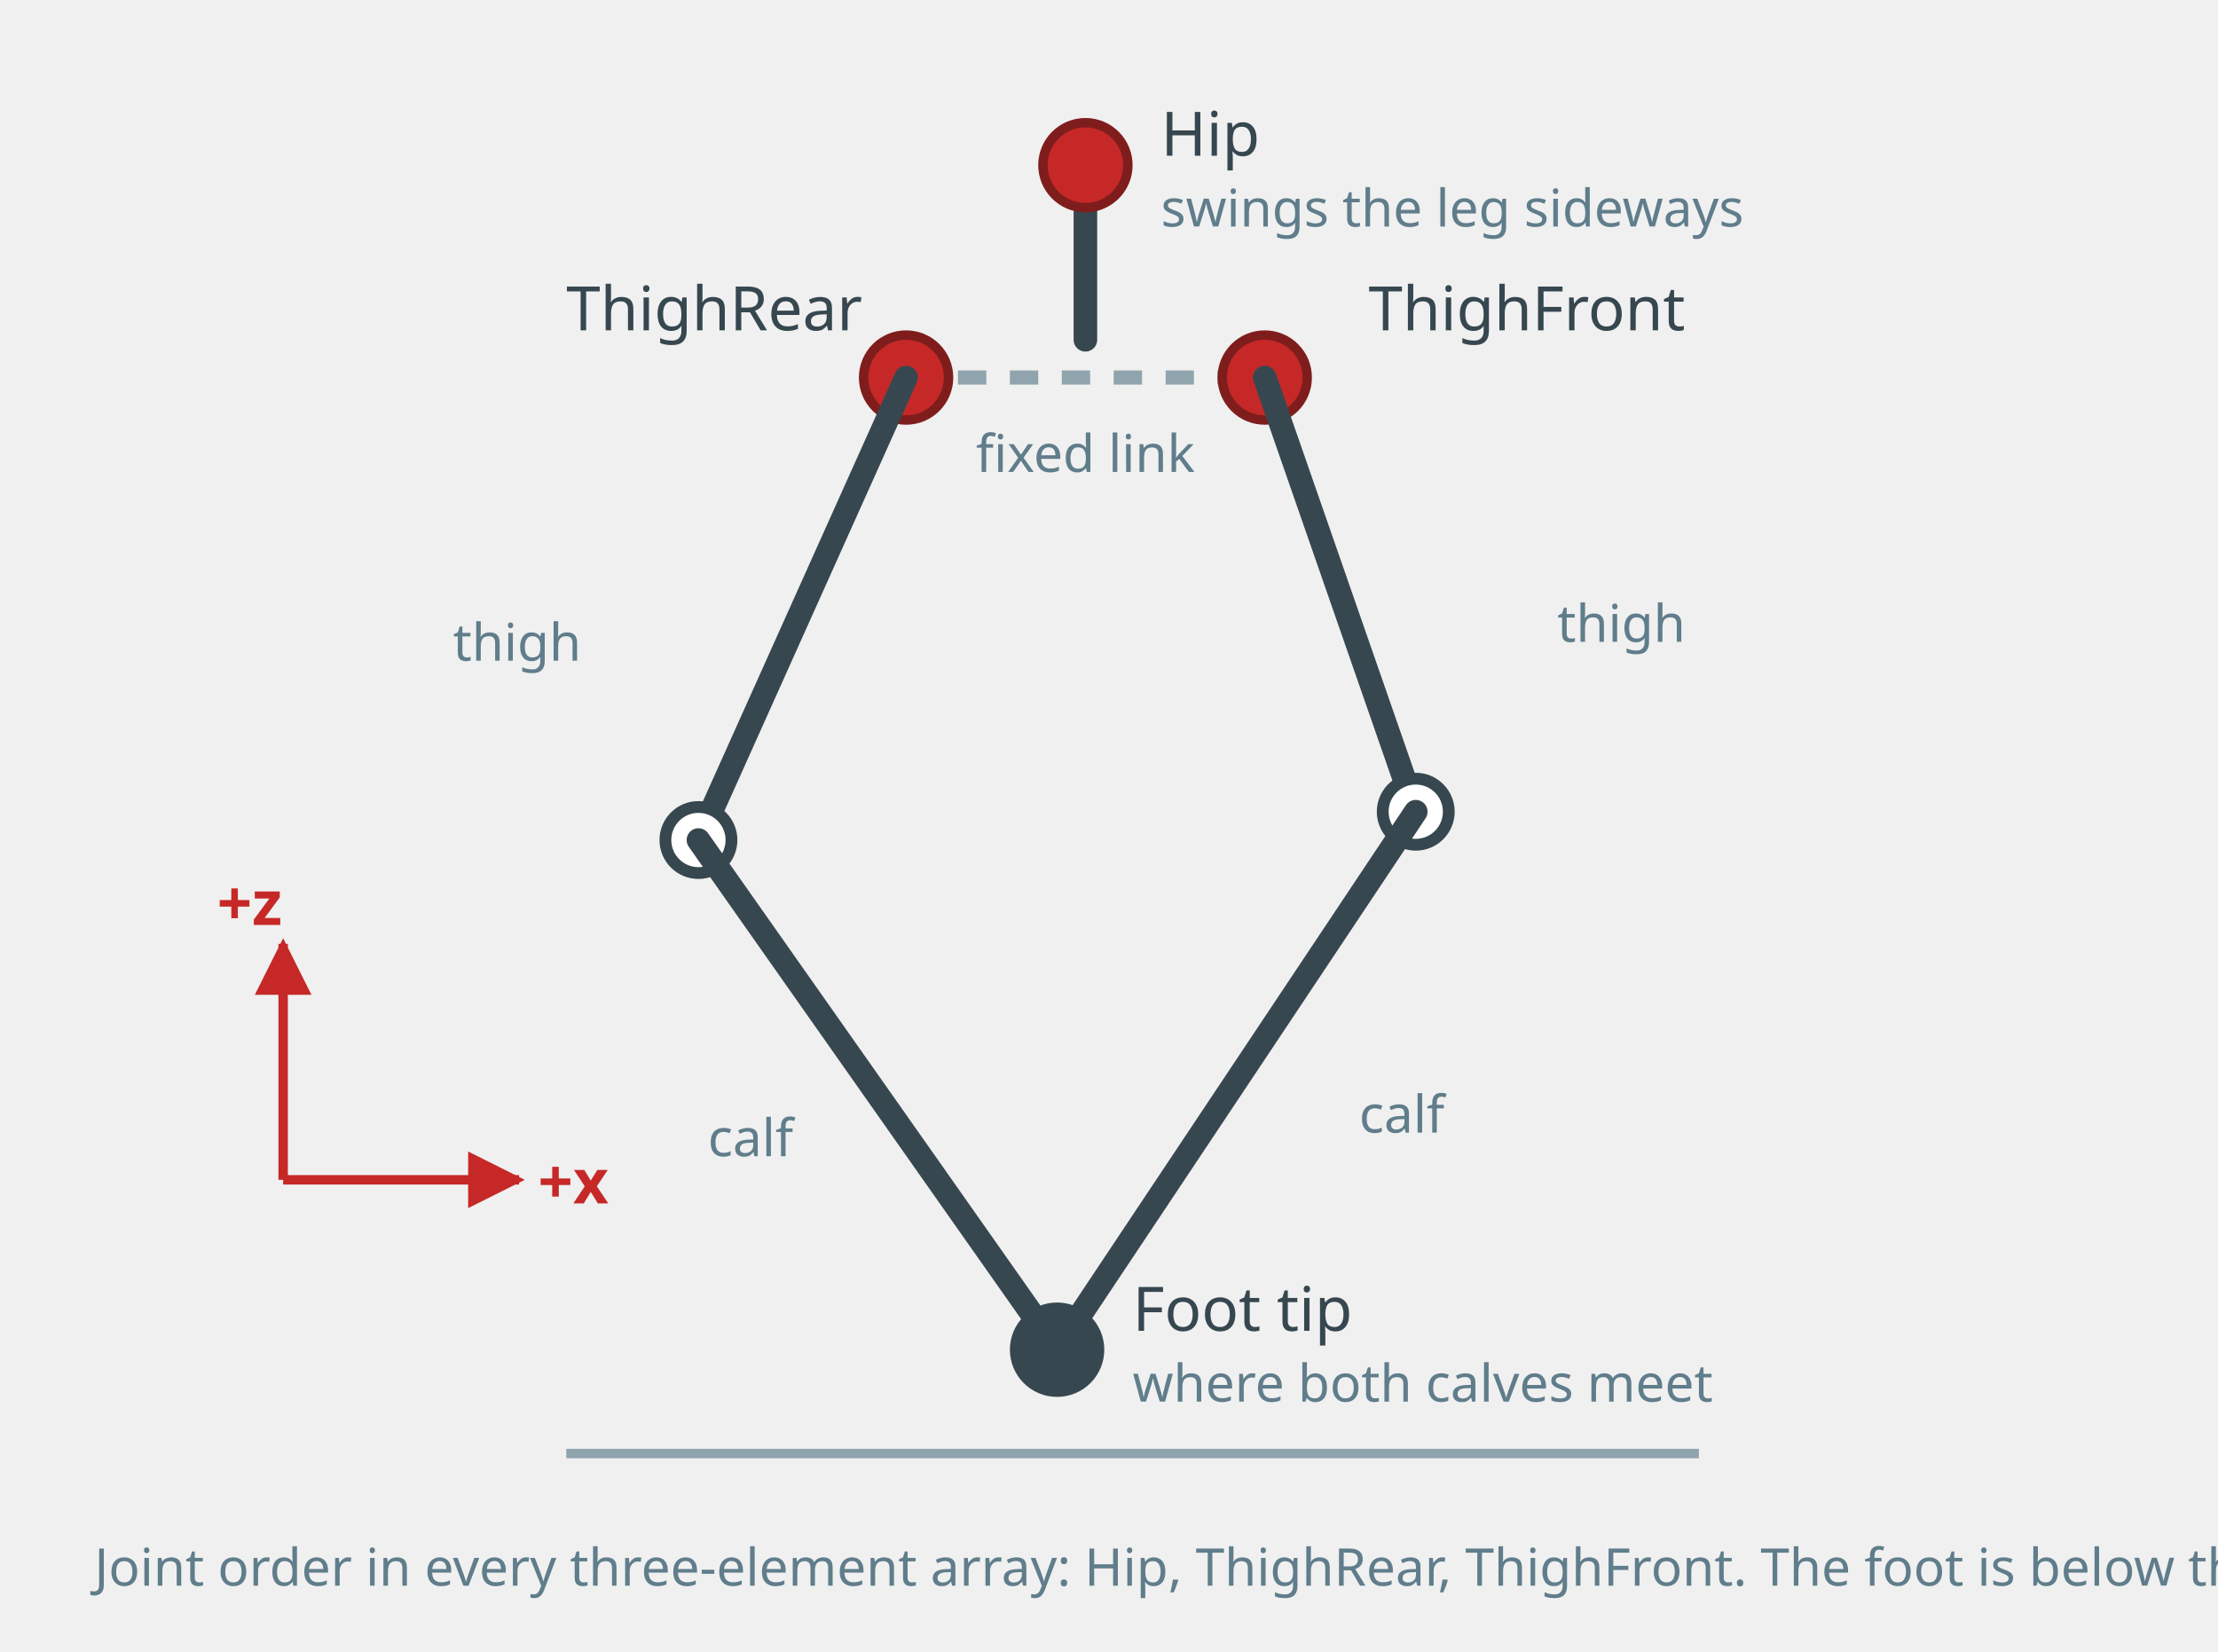
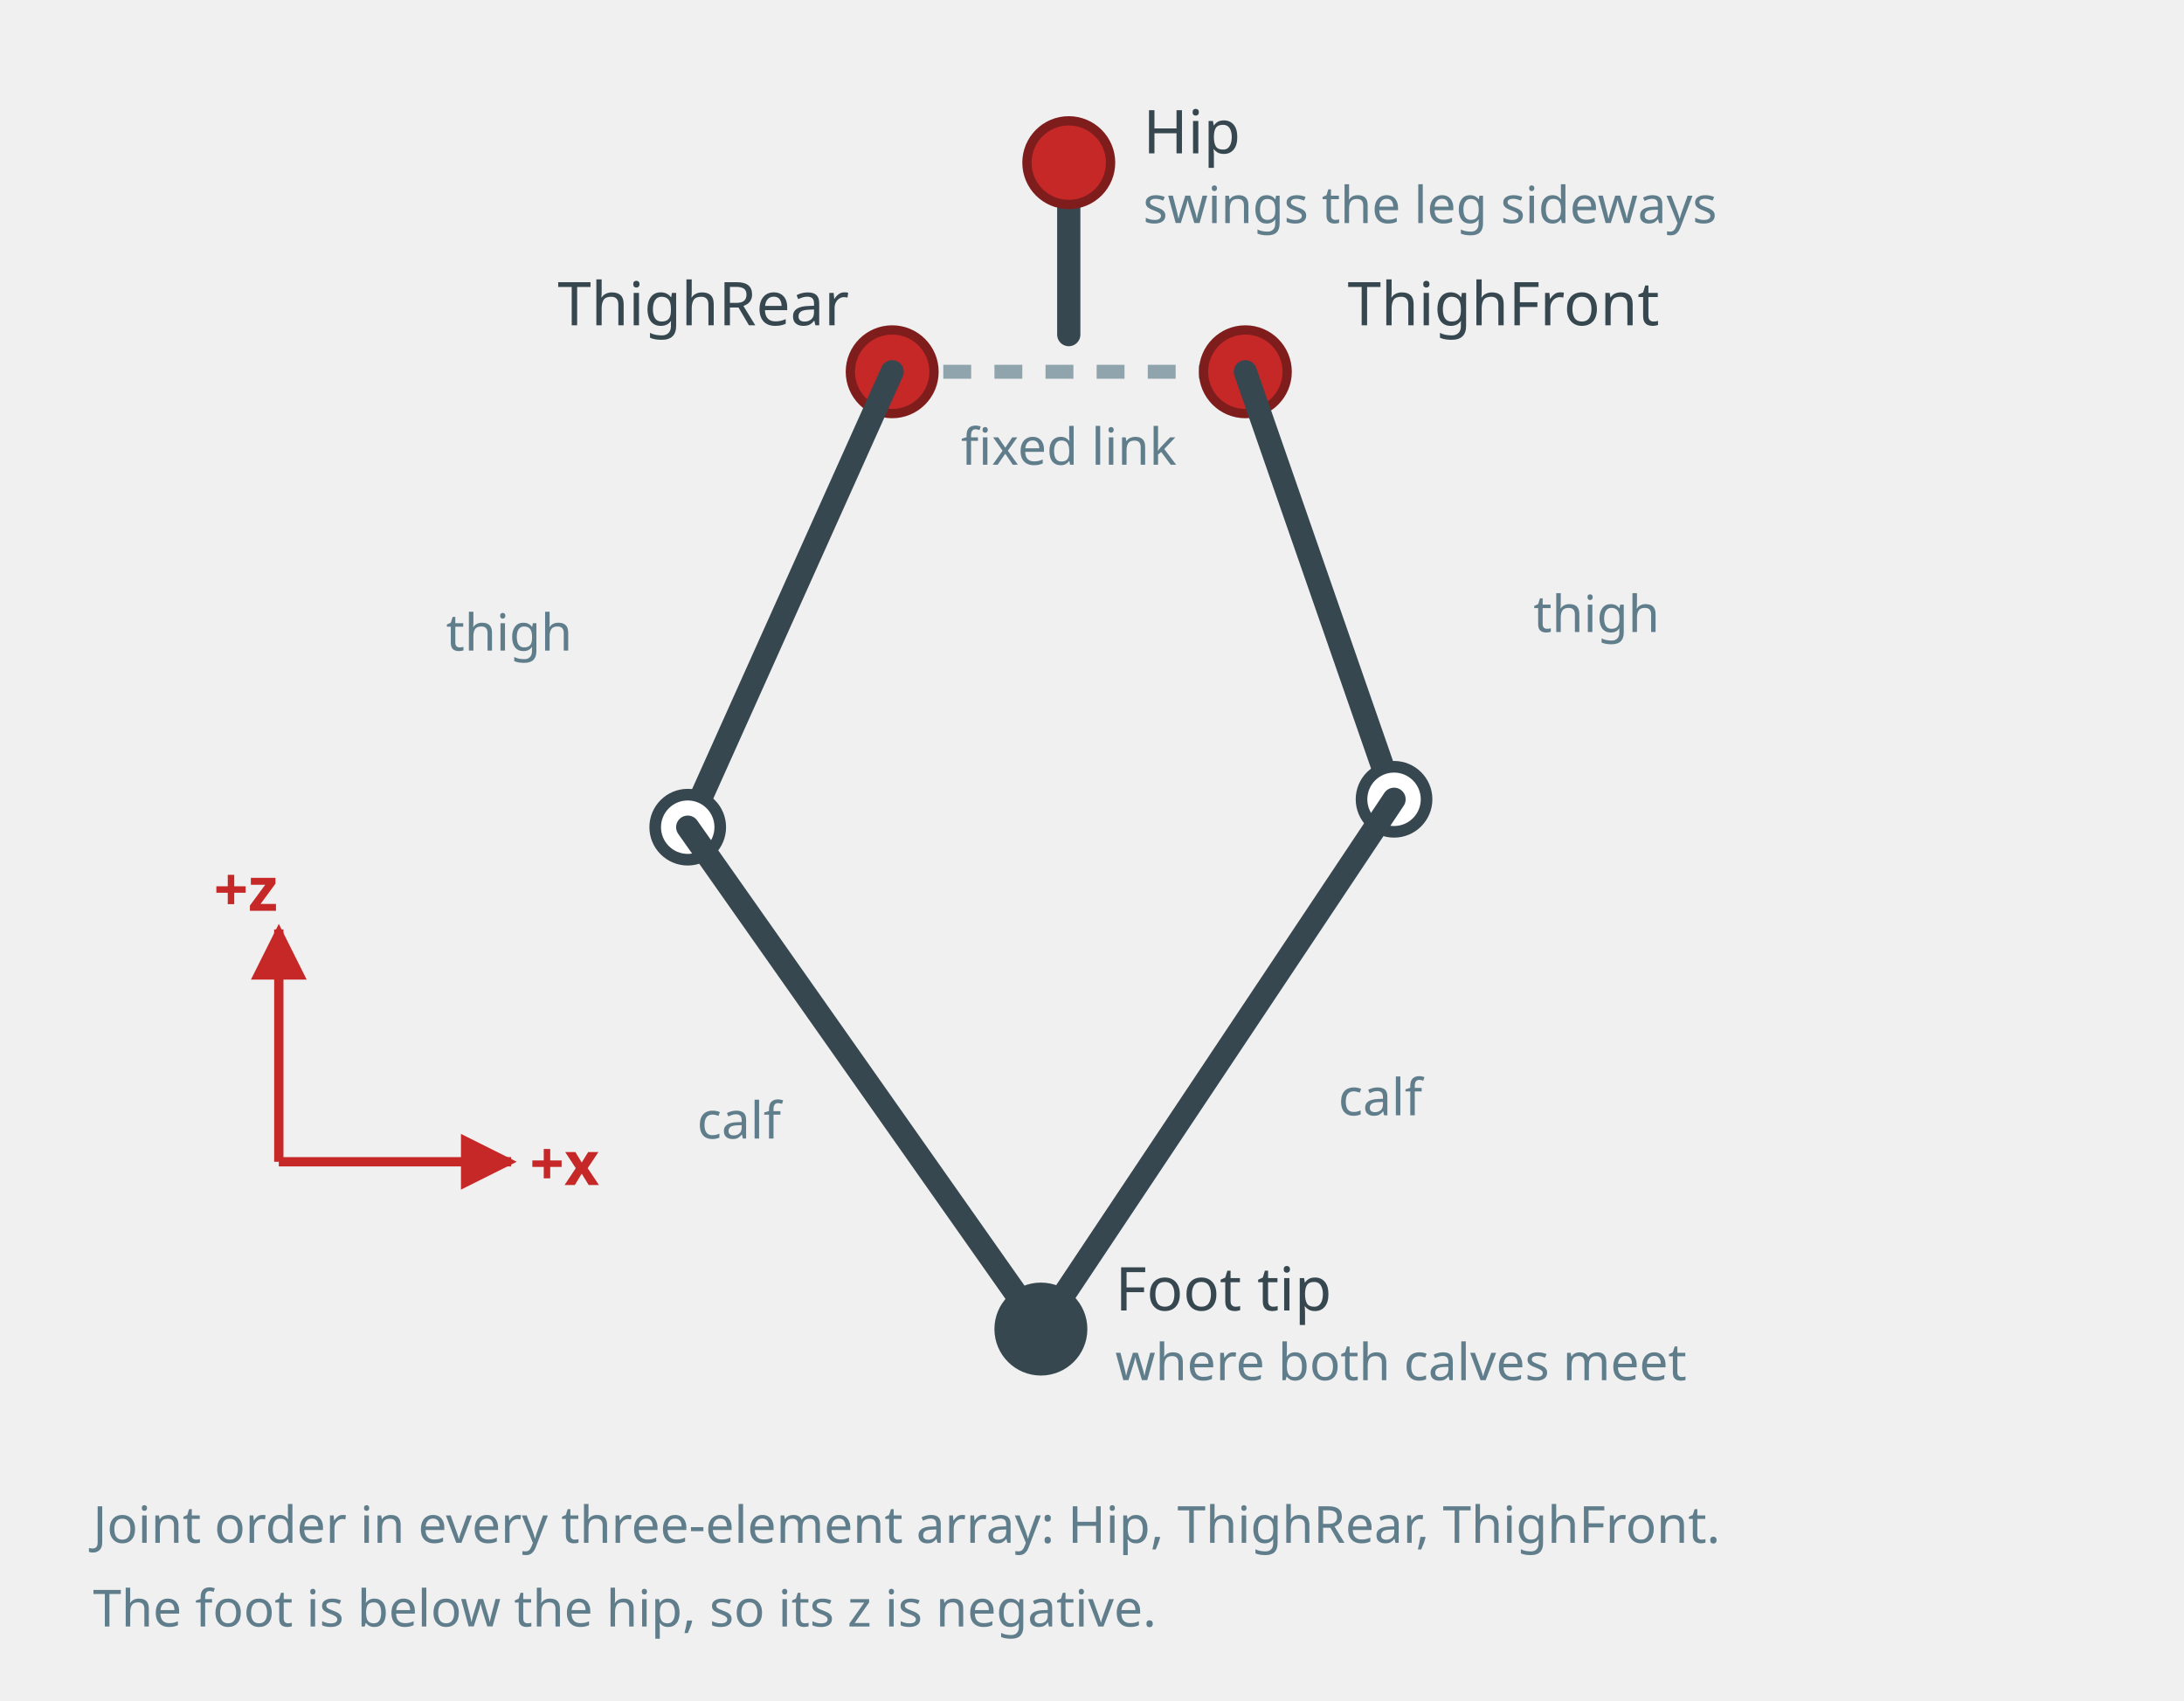
- <svg xmlns="http://www.w3.org/2000/svg" viewBox="0 0 470 350" role="img" aria-label="Side view of one QBot Mini leg showing the closed five-bar linkage, the three joints and the foot tip">
+ <svg xmlns="http://www.w3.org/2000/svg" viewBox="0 0 470 366" role="img" aria-label="Side view of one QBot Mini leg showing the closed five-bar linkage, the three joints and the foot tip">
  <style>
    .link  { fill: none; stroke: #37474f; stroke-width: 5; stroke-linecap: round; }
    .frame { fill: none; stroke: #90a4ae; stroke-width: 3; stroke-dasharray: 6 5; }
    .joint { fill: #ffffff; stroke: #37474f; stroke-width: 2.5; }
    .drive { fill: #c62828; stroke: #7f1d1d; stroke-width: 2; }
    .foot  { fill: #37474f; stroke: #37474f; stroke-width: 2; }
    .axis  { fill: none; stroke: #c62828; stroke-width: 2; }
    .lbl   { font: 13px/1.4 system-ui, sans-serif; fill: #37474f; }
    .lbl-a { font: bold 13px/1.4 system-ui, sans-serif; fill: #c62828; }
    .lbl-s { font: 11px/1.4 system-ui, sans-serif; fill: #607d8b; }
    .fillA { fill: #c62828; }
    .ground{ fill: none; stroke: #90a4ae; stroke-width: 2; }
    @media (prefers-color-scheme: dark) {
      .link  { stroke: #cfd8dc; }
      .joint { fill: #263238; stroke: #cfd8dc; }
      .foot  { fill: #cfd8dc; stroke: #cfd8dc; }
      .drive { fill: #ef9a9a; stroke: #ef9a9a; }
      .lbl   { fill: #cfd8dc; }
      .lbl-s { fill: #90a4ae; }
      .axis  { stroke: #ef9a9a; }
      .lbl-a { fill: #ef9a9a; }
      .fillA { fill: #ef9a9a; }
      .frame, .ground { stroke: #607d8b; }
    }
  </style>
  <defs>
    <marker id="ax" viewBox="0 0 10 10" refX="9" refY="5" markerWidth="6" markerHeight="6" orient="auto-start-reverse">
      <path d="M 0 0 L 10 5 L 0 10 z" class="fillA" />
    </marker>
  </defs>
  <line x1="230" y1="35" x2="230" y2="72" class="link" />
  <circle cx="230" cy="35" r="9" class="drive" />
  <text x="246" y="33" class="lbl">Hip</text>
  <text x="246" y="48" class="lbl-s">swings the leg sideways</text>
  <line x1="192" y1="80" x2="268" y2="80" class="frame" />
  <text x="230" y="100" class="lbl-s" text-anchor="middle">fixed link</text>
  <circle cx="192" cy="80" r="9" class="drive" />
  <circle cx="268" cy="80" r="9" class="drive" />
  <text x="120" y="70" class="lbl">ThighRear</text>
  <text x="290" y="70" class="lbl">ThighFront</text>
  <line x1="192" y1="80" x2="148" y2="178" class="link" />
  <line x1="268" y1="80" x2="300" y2="172" class="link" />
  <circle cx="148" cy="178" r="7" class="joint" />
  <circle cx="300" cy="172" r="7" class="joint" />
  <text x="96" y="140" class="lbl-s">thigh</text>
  <text x="330" y="136" class="lbl-s">thigh</text>
  <line x1="148" y1="178" x2="224" y2="286" class="link" />
  <line x1="300" y1="172" x2="224" y2="286" class="link" />
  <text x="150" y="245" class="lbl-s">calf</text>
  <text x="288" y="240" class="lbl-s">calf</text>
  <circle cx="224" cy="286" r="9" class="foot" />
  <text x="240" y="282" class="lbl">Foot tip</text>
  <text x="240" y="297" class="lbl-s">where both calves meet</text>
-   <line x1="120" y1="308" x2="360" y2="308" class="ground" />
  <line x1="60" y1="250" x2="60" y2="200" class="axis" marker-end="url(#ax)" />
  <text x="46" y="196" class="lbl-a">+z</text>
  <line x1="60" y1="250" x2="110" y2="250" class="axis" marker-end="url(#ax)" />
  <text x="114" y="255" class="lbl-a">+x</text>
-   <text x="20" y="336" class="lbl-s">Joint order in every three-element array: Hip, ThighRear, ThighFront. The foot is below the hip, so its z is negative.</text>
+   <text x="20" y="332" class="lbl-s">Joint order in every three-element array: Hip, ThighRear, ThighFront.</text>
+   <text x="20" y="350" class="lbl-s">The foot is below the hip, so its z is negative.</text>
</svg>
